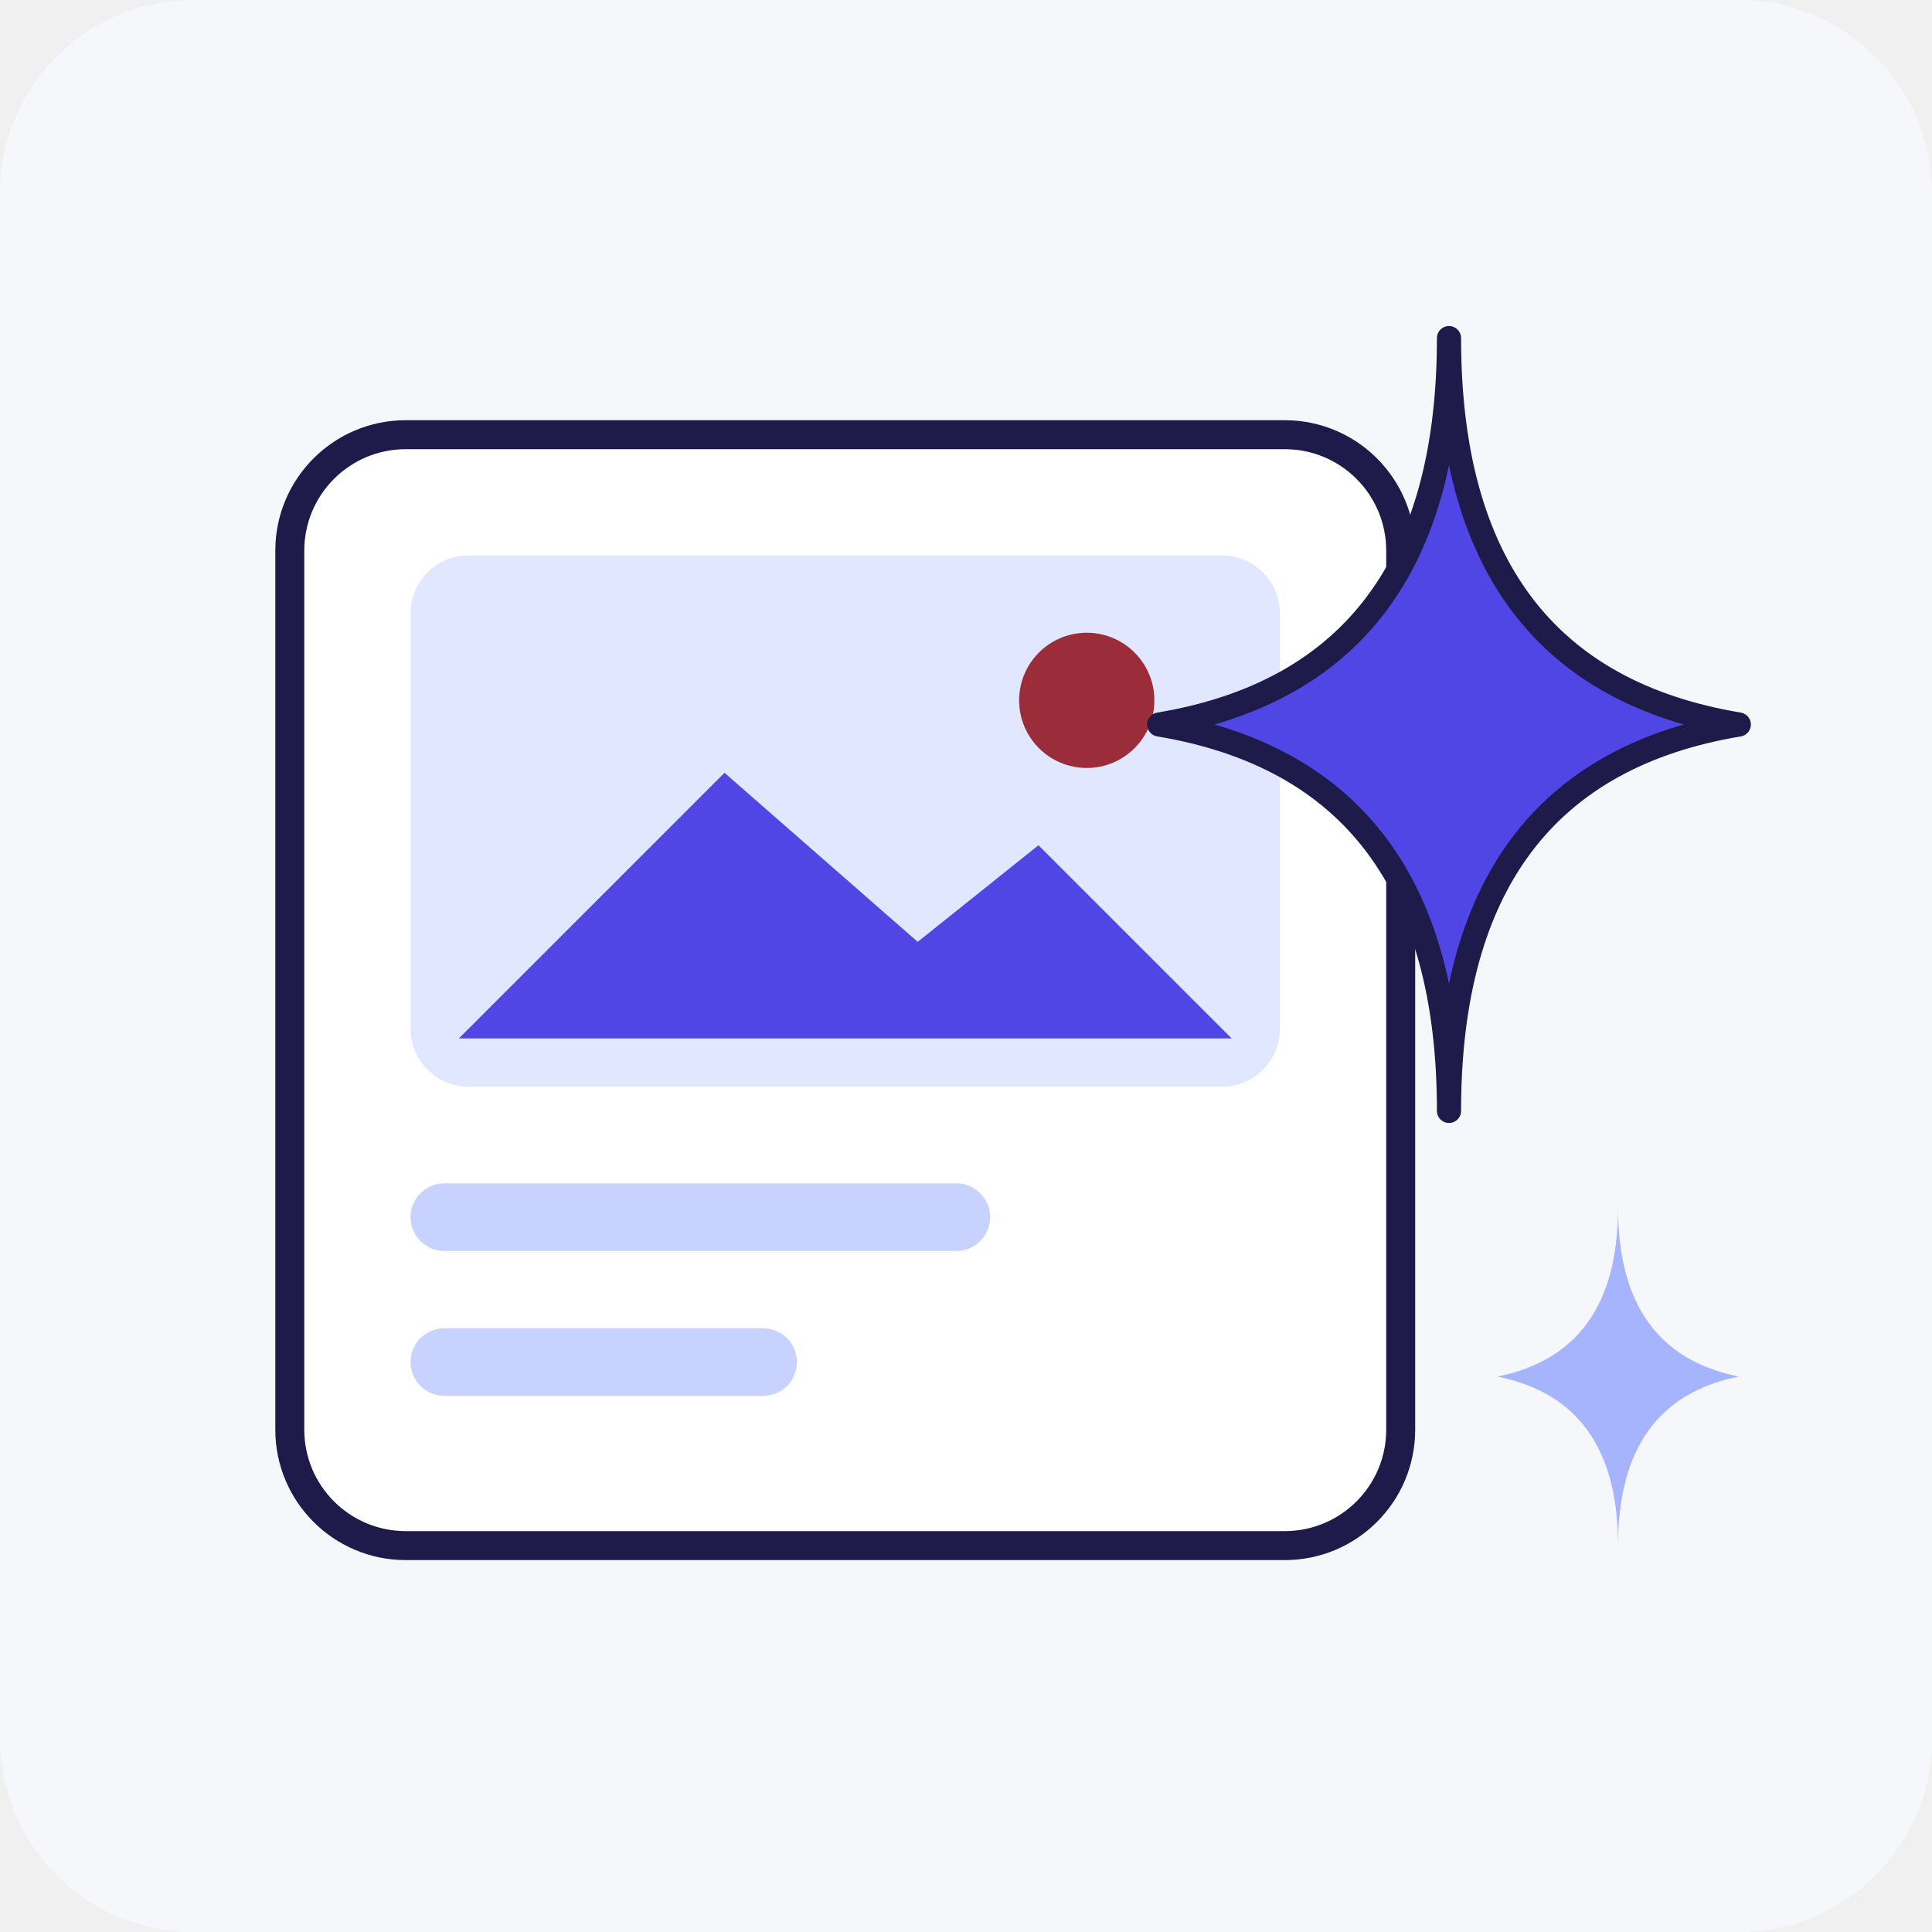
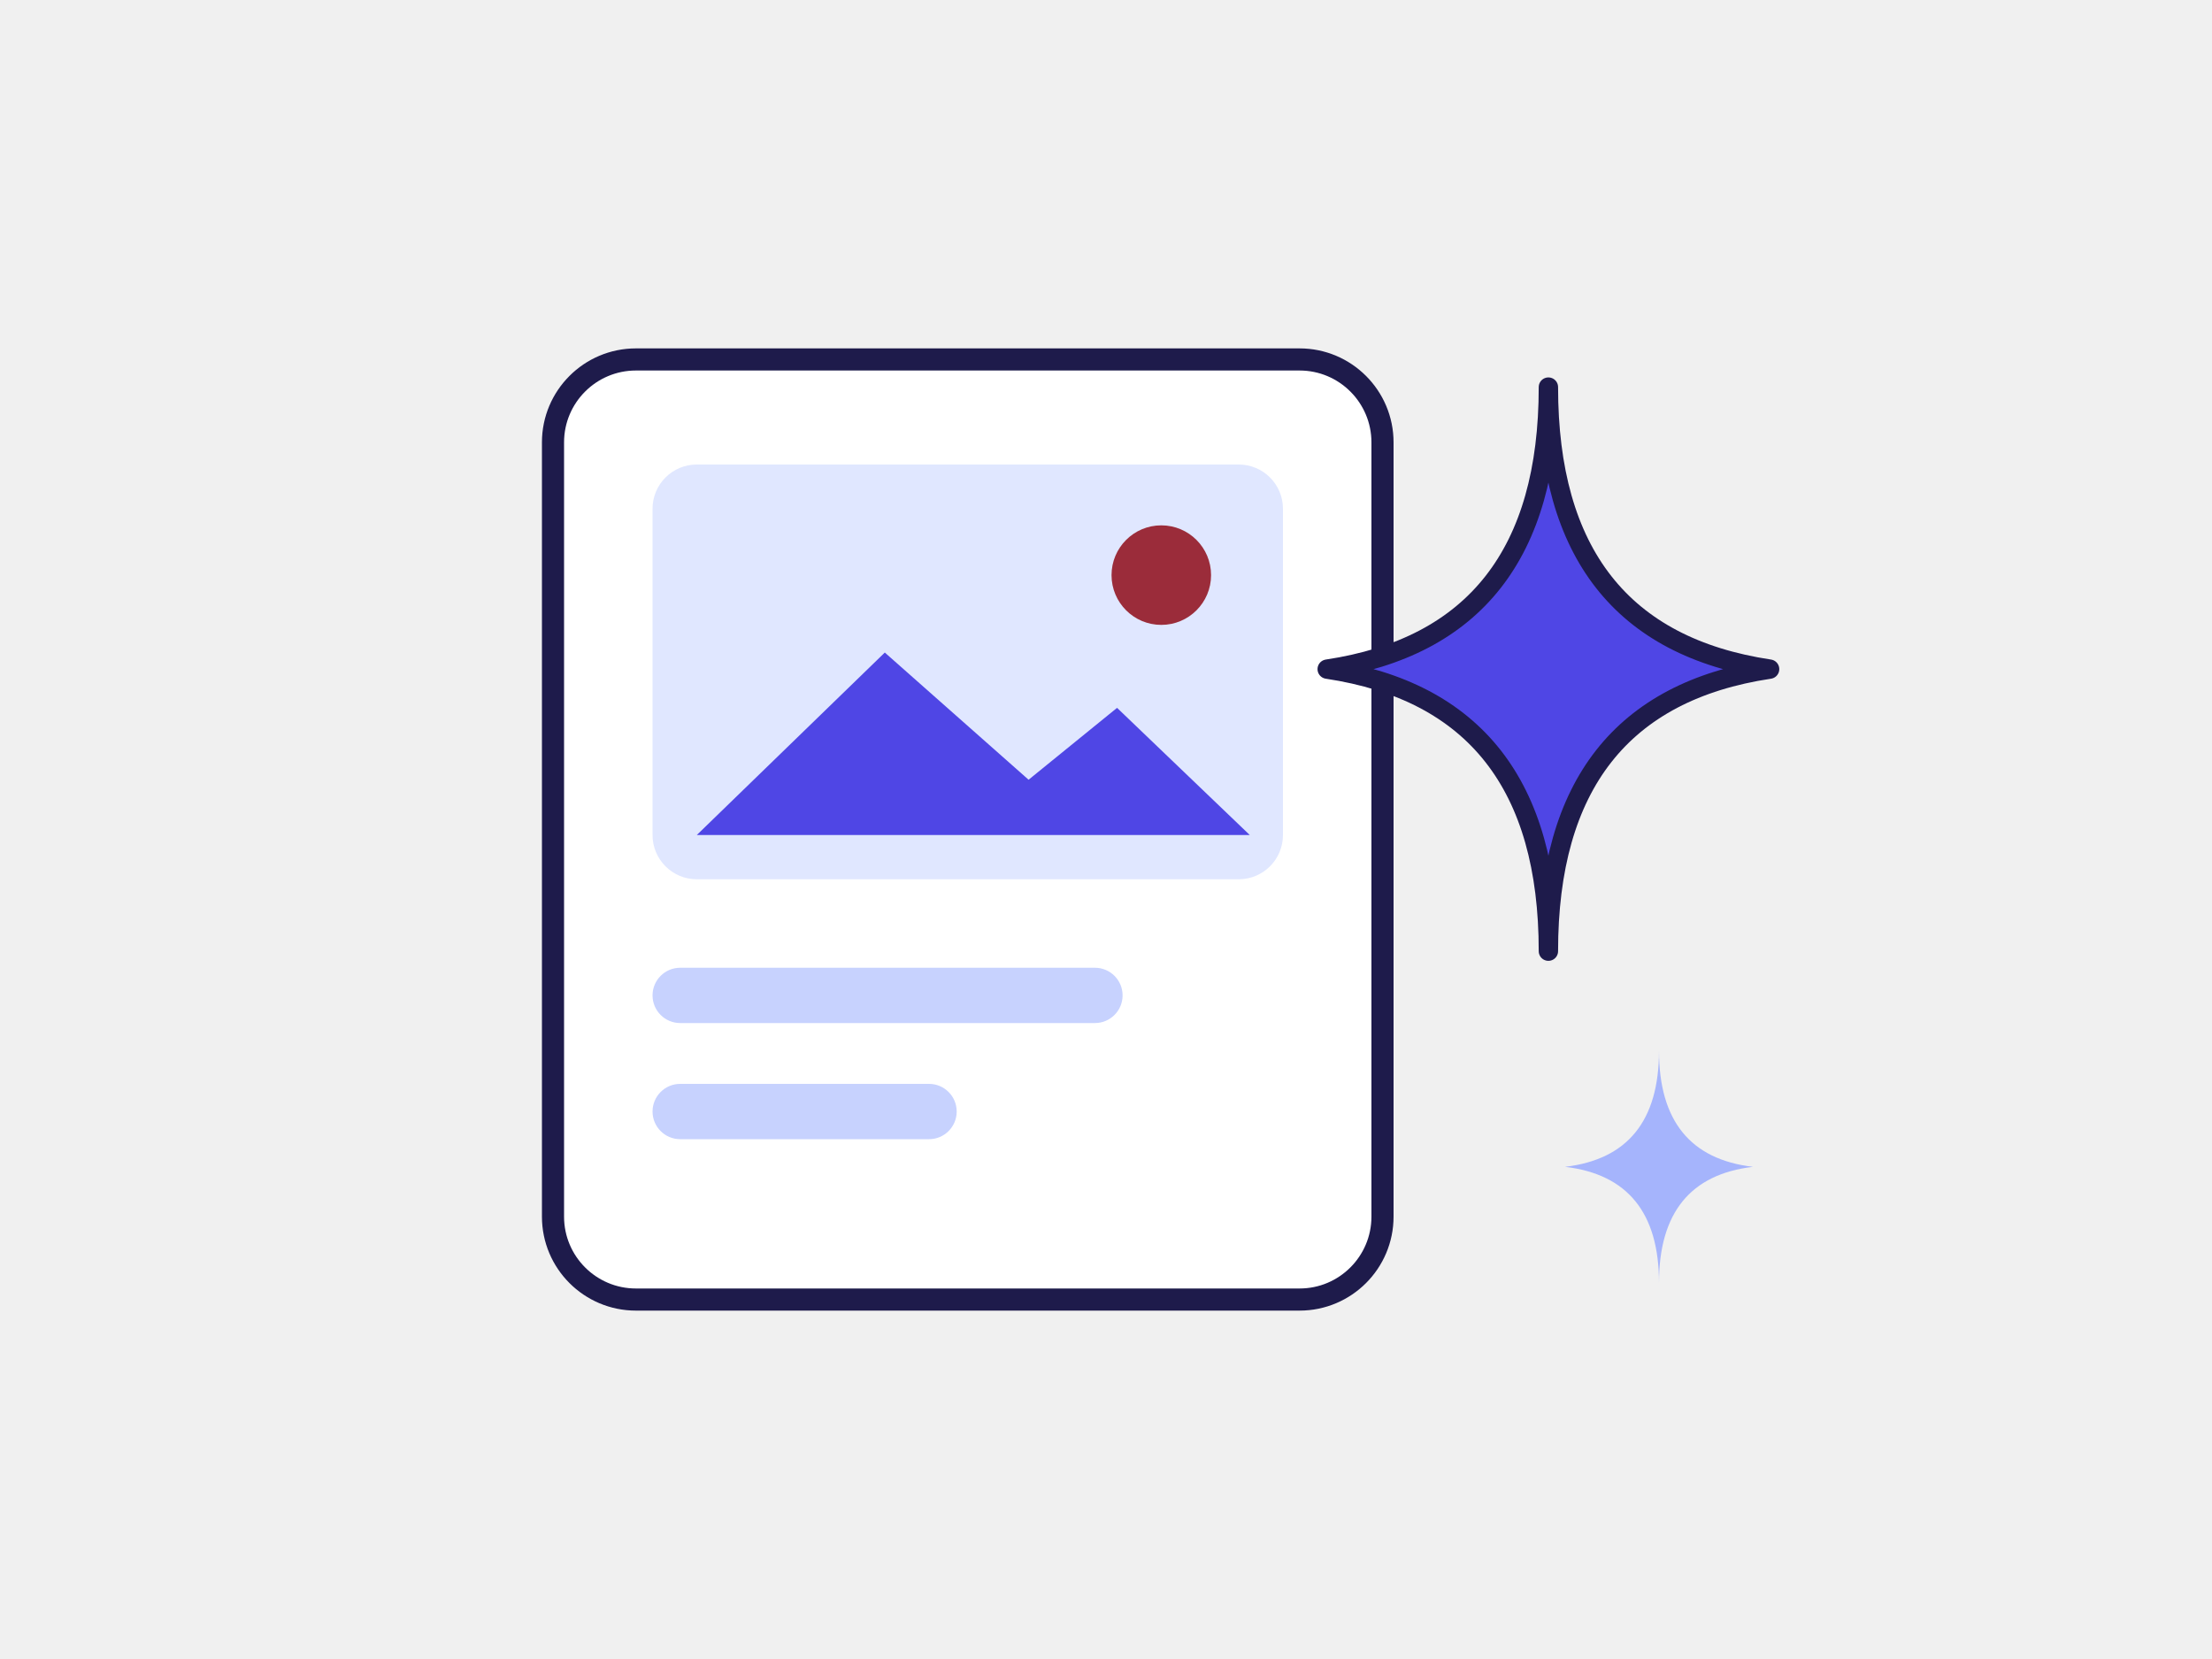
- <svg xmlns="http://www.w3.org/2000/svg" viewBox="0 0 400 400">
-   <rect width="400" height="400" rx="40" fill="#f6f7fb" />
-   <rect x="60" y="90" width="230" height="230" rx="24" fill="#fff" stroke="#1e1b4b" stroke-width="6" />
-   <rect x="85" y="115" width="180" height="110" rx="12" fill="#e0e7ff" />
-   <path d="M95 215 L150 160 L190 195 L215 175 L255 215Z" fill="#4f46e5" />
-   <circle cx="225" cy="145" r="14" fill="#9b2c3a" />
-   <rect x="85" y="245" width="120" height="14" rx="7" fill="#c7d2fe" />
-   <rect x="85" y="275" width="80" height="14" rx="7" fill="#c7d2fe" />
-   <path d="M300 70 Q300 140 360 150 Q300 160 300 230 Q300 160 240 150 Q300 140 300 70Z" fill="#4f46e5" stroke="#1e1b4b" stroke-width="5" stroke-linejoin="round" />
-   <path d="M335 250 Q335 280 360 285 Q335 290 335 320 Q335 290 310 285 Q335 280 335 250Z" fill="#a5b4fc" />
+ <svg xmlns="http://www.w3.org/2000/svg" width="800" height="600" viewBox="0 0 800 600">
+   <rect x="200" y="130" width="300" height="340" rx="30" fill="#fff" stroke="#1e1b4b" stroke-width="8" />
+   <rect x="236" y="168" width="228" height="150" rx="16" fill="#e0e7ff" />
+   <path d="M252 302 L320 236 L372 282 L404 256 L452 302Z" fill="#4f46e5" />
+   <circle cx="420" cy="208" r="18" fill="#9b2c3a" />
+   <rect x="236" y="350" width="170" height="20" rx="10" fill="#c7d2fe" />
+   <rect x="236" y="392" width="110" height="20" rx="10" fill="#c7d2fe" />
+   <path d="M560 140 Q560 230 640 242 Q560 254 560 344 Q560 254 480 242 Q560 230 560 140Z" fill="#4f46e5" stroke="#1e1b4b" stroke-width="7" stroke-linejoin="round" />
+   <path d="M600 380 Q600 418 634 422 Q600 426 600 464 Q600 426 566 422 Q600 418 600 380Z" fill="#a5b4fc" />
</svg>
